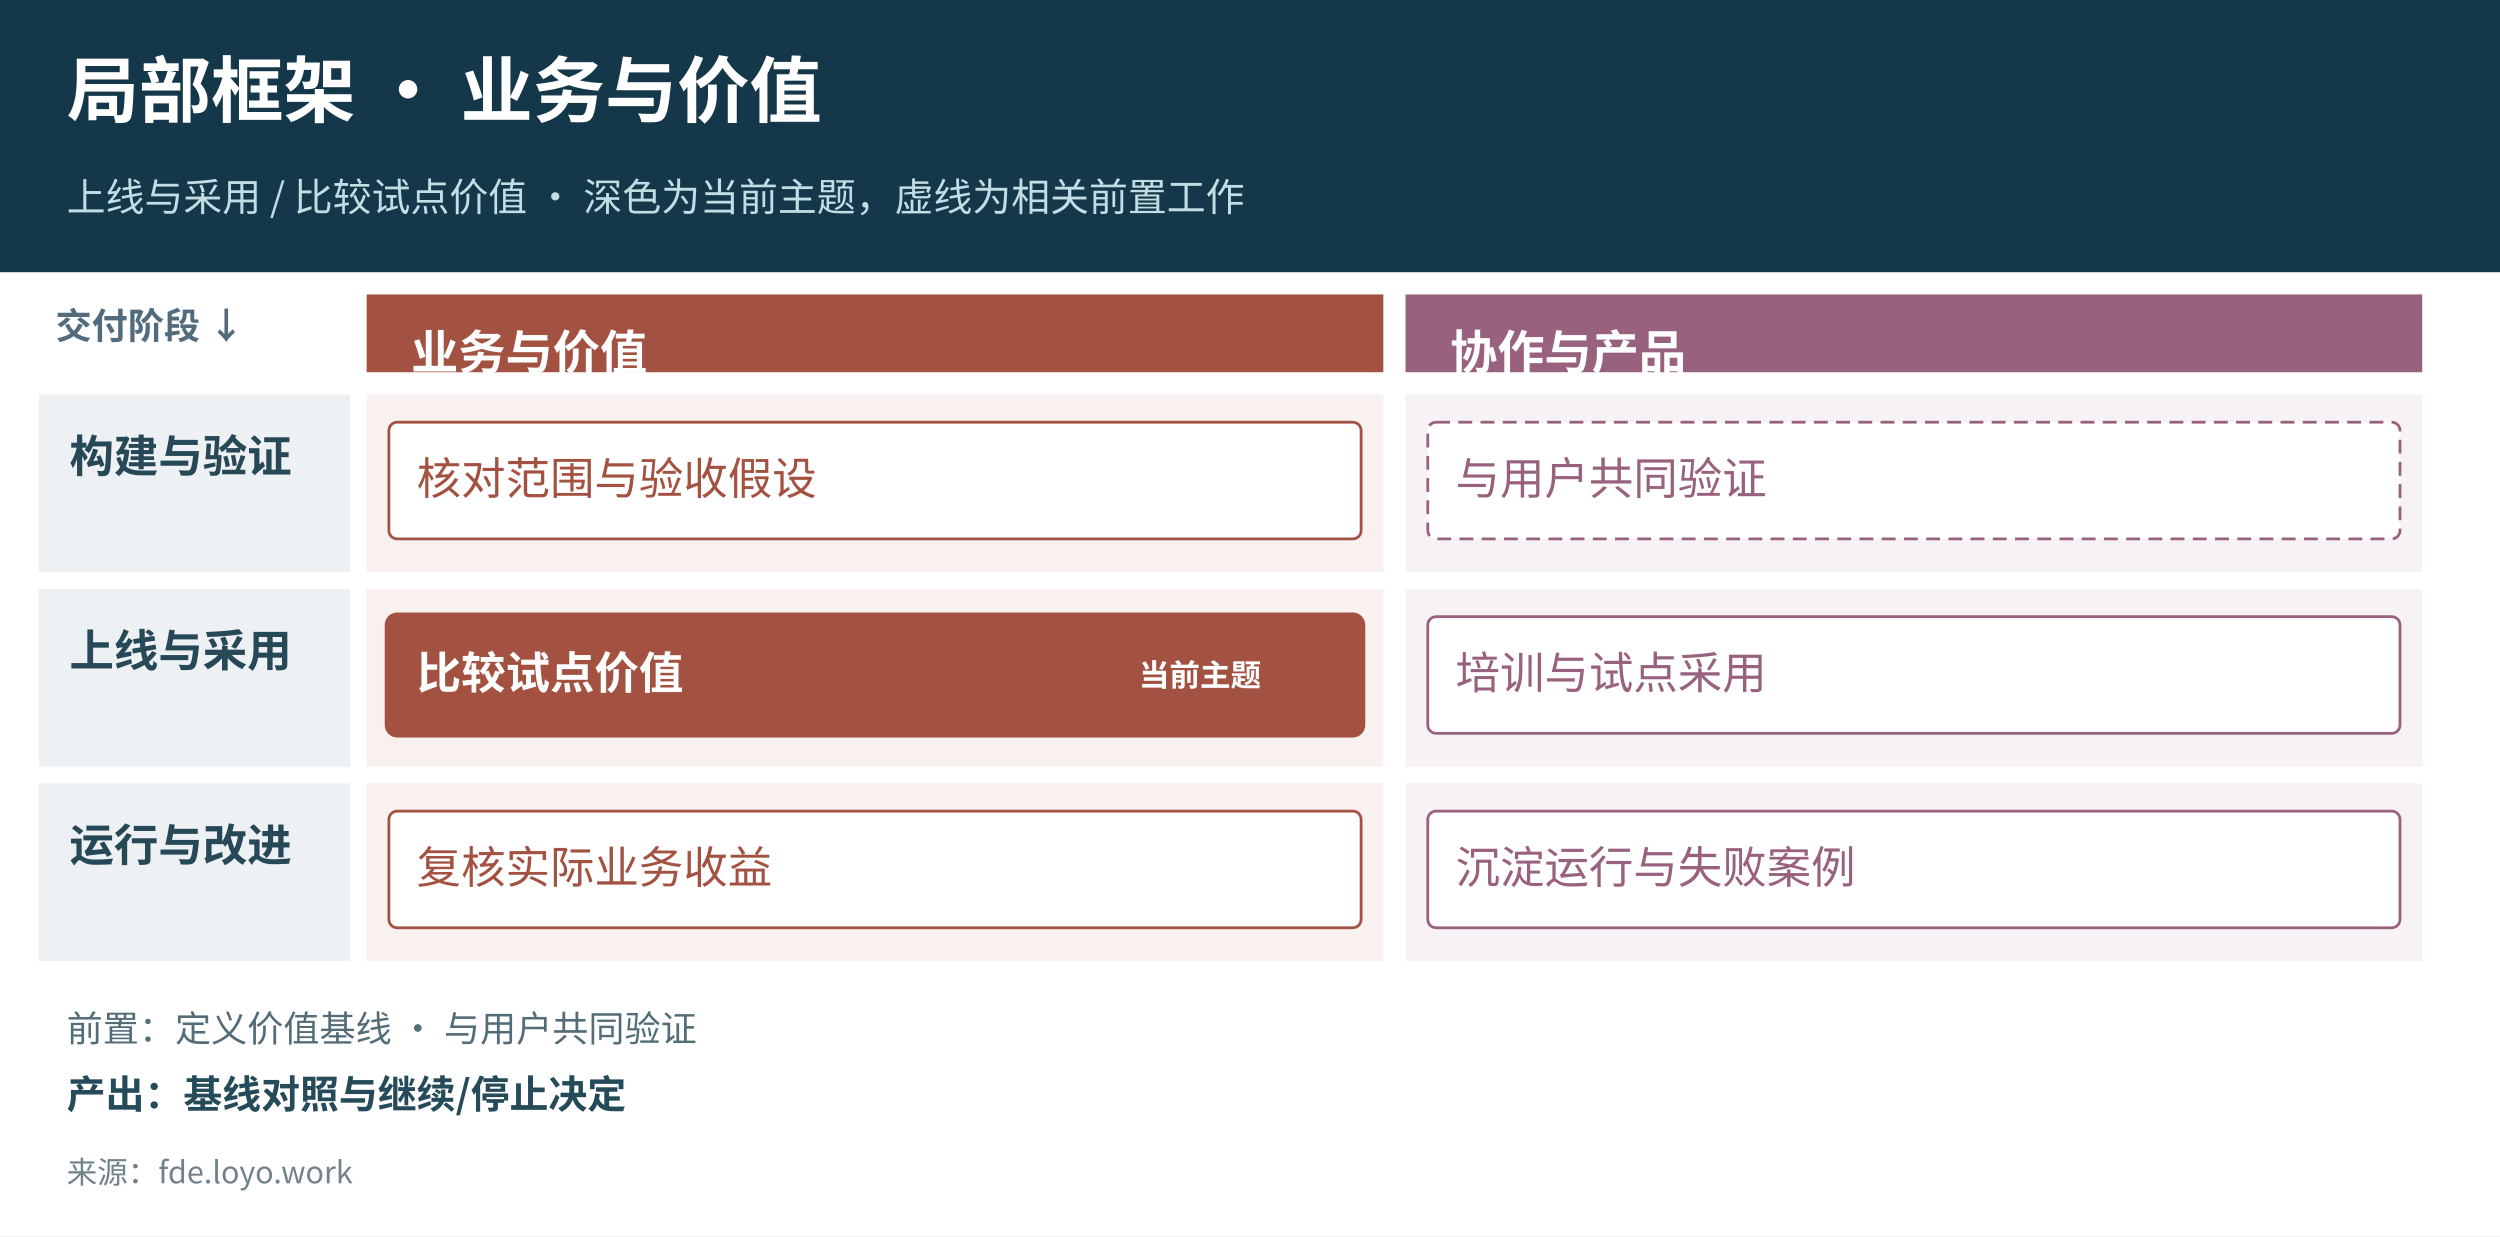
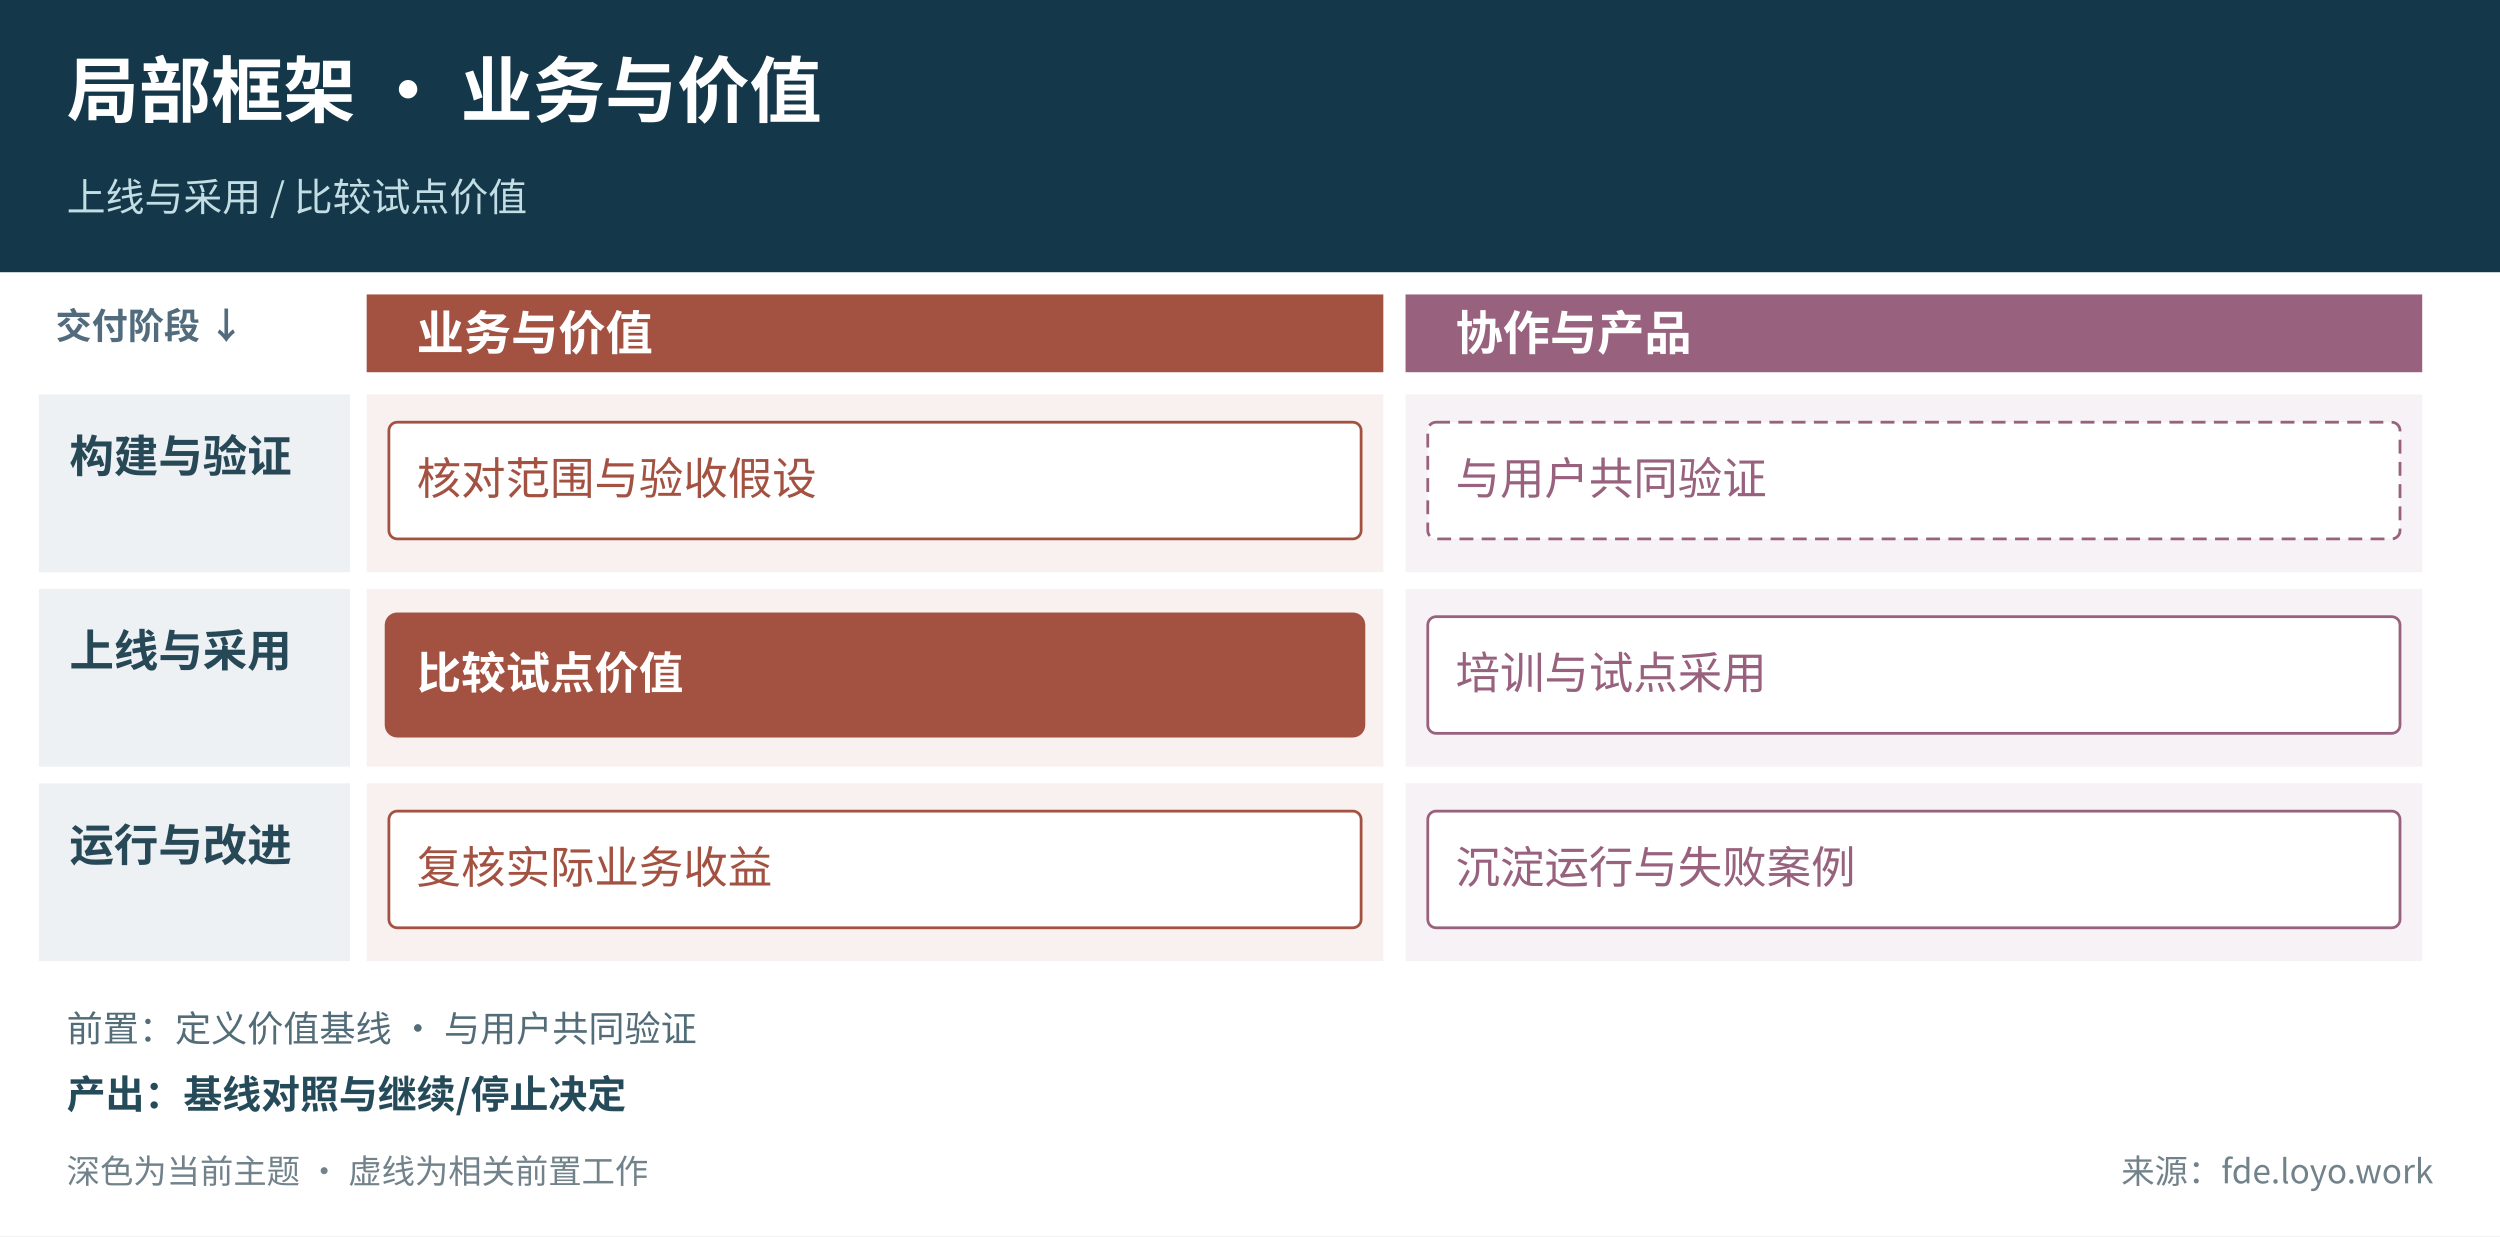
<svg xmlns="http://www.w3.org/2000/svg" viewBox="0 0 900 445" role="img" aria-labelledby="title desc">
  <rect width="900" height="445" fill="#fff" />
  <g font-family="PingFang SC,Microsoft YaHei,Noto Sans CJK SC,sans-serif">
    <rect width="900" height="98" fill="#143849" />
-     <text x="24" y="42" font-size="26" fill="#fff" font-weight="700">局部框架 · 业务与价值</text>
-     <text x="24" y="76" font-size="14" fill="#c2dde4" font-weight="400">上线与采用 / 比较试点价值 · 深色为当前主题，虚线为相关前置工作</text>
-     <text x="20" y="122" font-size="13" fill="#526c7d" font-weight="600">交付阶段 ↓</text>
+     <text text-anchor="start" x="24" y="42" font-size="26" fill="#fff" font-weight="700">局部框架 · 业务与价值</text>
+     <text text-anchor="start" x="24" y="76" font-size="14" fill="#c2dde4" font-weight="400">上线与采用 / 比较试点价值</text>
+     <text text-anchor="start" x="20" y="122" font-size="13" fill="#526c7d" font-weight="600">交付阶段 ↓</text>
    <rect x="132" y="106" width="366" height="28" fill="#a35242" />
-     <text x="148" y="133" font-size="17" fill="white" font-weight="650">业务与价值</text>
+     <text text-anchor="start" x="150" y="126" font-size="17" fill="white" font-weight="650">业务与价值</text>
    <rect x="506" y="106" width="366" height="28" fill="#98617e" />
-     <text x="522" y="133" font-size="17" fill="white" font-weight="650">协作与产品</text>
+     <text text-anchor="start" x="524" y="126" font-size="17" fill="white" font-weight="650">协作与产品</text>
    <rect x="14" y="142" width="112" height="64" fill="#edf1f4" />
-     <text x="25" y="170" font-size="16" fill="#274856" font-weight="650">构建与验证</text>
+     <text text-anchor="start" x="25" y="170" font-size="16" fill="#274856" font-weight="650">构建与验证</text>
    <rect x="132" y="142" width="366" height="64" fill="#f8f1f0" />
    <a href="/docs/use-case-prioritization/#context-business-check" aria-label="核对范围与验收假设">
      <g data-process="business-check" data-current="false">
        <rect x="140" y="152" width="350" height="42" rx="3" fill="#fff" stroke="#a35242" stroke-width="1" />
-         <text x="150" y="178" font-size="16" fill="#a35242" font-weight="500">核对范围与验收假设</text>
+         <text text-anchor="start" x="150" y="178" font-size="16" fill="#a35242" font-weight="500">核对范围与验收假设</text>
      </g>
    </a>
    <rect x="506" y="142" width="366" height="64" fill="#f7f2f5" />
    <a href="/docs/stakeholder-adoption/#context-co-review" aria-label="与用户共同验证">
      <g data-process="co-review" data-current="false">
        <rect x="514" y="152" width="350" height="42" rx="3" fill="#fff" stroke="#98617e" stroke-width="1" stroke-dasharray="5 3" />
-         <text x="524" y="178" font-size="16" fill="#98617e" font-weight="500">与用户共同验证</text>
+         <text text-anchor="start" x="524" y="178" font-size="16" fill="#98617e" font-weight="500">与用户共同验证</text>
      </g>
    </a>
    <rect x="14" y="212" width="112" height="64" fill="#edf1f4" />
-     <text x="25" y="240" font-size="16" fill="#274856" font-weight="650">上线与采用</text>
+     <text text-anchor="start" x="25" y="240" font-size="16" fill="#274856" font-weight="650">上线与采用</text>
    <rect x="132" y="212" width="366" height="64" fill="#f8f1f0" />
    <a href="/docs/value-realization/#context-pilot-value" aria-label="比较试点价值">
      <g data-process="pilot-value" data-current="true">
        <rect x="140" y="222" width="350" height="42" rx="3" fill="#a35242" stroke="#a35242" stroke-width="3" />
-         <text x="150" y="248" font-size="16" fill="#fff" font-weight="700">比较试点价值</text>
-         <text x="410" y="247" font-size="11" fill="#fff" font-weight="700">当前主题</text>
+         <text text-anchor="start" x="150" y="248" font-size="16" fill="#fff" font-weight="700">比较试点价值</text>
      </g>
    </a>
    <rect x="506" y="212" width="366" height="64" fill="#f7f2f5" />
    <a href="/docs/stakeholder-adoption/#context-adoption" aria-label="培训与试点采用">
      <g data-process="adoption" data-current="false">
        <rect x="514" y="222" width="350" height="42" rx="3" fill="#fff" stroke="#98617e" stroke-width="1" />
-         <text x="524" y="248" font-size="16" fill="#98617e" font-weight="500">培训与试点采用</text>
+         <text text-anchor="start" x="524" y="248" font-size="16" fill="#98617e" font-weight="500">培训与试点采用</text>
      </g>
    </a>
    <rect x="14" y="282" width="112" height="64" fill="#edf1f4" />
-     <text x="25" y="310" font-size="16" fill="#274856" font-weight="650">运行与改进</text>
+     <text text-anchor="start" x="25" y="310" font-size="16" fill="#274856" font-weight="650">运行与改进</text>
    <rect x="132" y="282" width="366" height="64" fill="#f8f1f0" />
    <a href="/docs/value-realization/#context-realized-value" aria-label="复核实际业务收益">
      <g data-process="realized-value" data-current="false">
        <rect x="140" y="292" width="350" height="42" rx="3" fill="#fff" stroke="#a35242" stroke-width="1" />
-         <text x="150" y="318" font-size="16" fill="#a35242" font-weight="500">复核实际业务收益</text>
+         <text text-anchor="start" x="150" y="318" font-size="16" fill="#a35242" font-weight="500">复核实际业务收益</text>
      </g>
    </a>
    <rect x="506" y="282" width="366" height="64" fill="#f7f2f5" />
    <a href="/docs/cases-and-toolkit/#context-case-review" aria-label="沉淀运行与失败案例">
      <g data-process="case-review" data-current="false">
        <rect x="514" y="292" width="350" height="42" rx="3" fill="#fff" stroke="#98617e" stroke-width="1" />
-         <text x="524" y="318" font-size="16" fill="#98617e" font-weight="500">沉淀运行与失败案例</text>
+         <text text-anchor="start" x="524" y="318" font-size="16" fill="#98617e" font-weight="500">沉淀运行与失败案例</text>
      </g>
    </a>
-     <text x="24" y="375" font-size="13" fill="#526c78" font-weight="400">前置：定义价值基线 · 与用户共同验证</text>
-     <text x="24" y="399" font-size="14" fill="#254b5a" font-weight="650">产出：基线对照与继续/停止决定</text>
-     <text x="24" y="426" font-size="11" fill="#71828b" font-weight="400">来源：fde.loyo.work</text>
+     <text text-anchor="start" x="24" y="375" font-size="13" fill="#526c78" font-weight="400">前置：定义价值基线 · 与用户共同验证</text>
+     <text text-anchor="start" x="24" y="399" font-size="14" fill="#254b5a" font-weight="650">产出：基线对照与继续/停止决定</text>
+     <text text-anchor="start" x="24" y="426" font-size="12" fill="#71828b" font-weight="400">深色为当前主题 · 虚线为相关前置工作</text>
+     <text text-anchor="end" x="876" y="426" font-size="12" fill="#71828b" font-weight="400">来源：fde.loyo.work</text>
  </g>
</svg>
